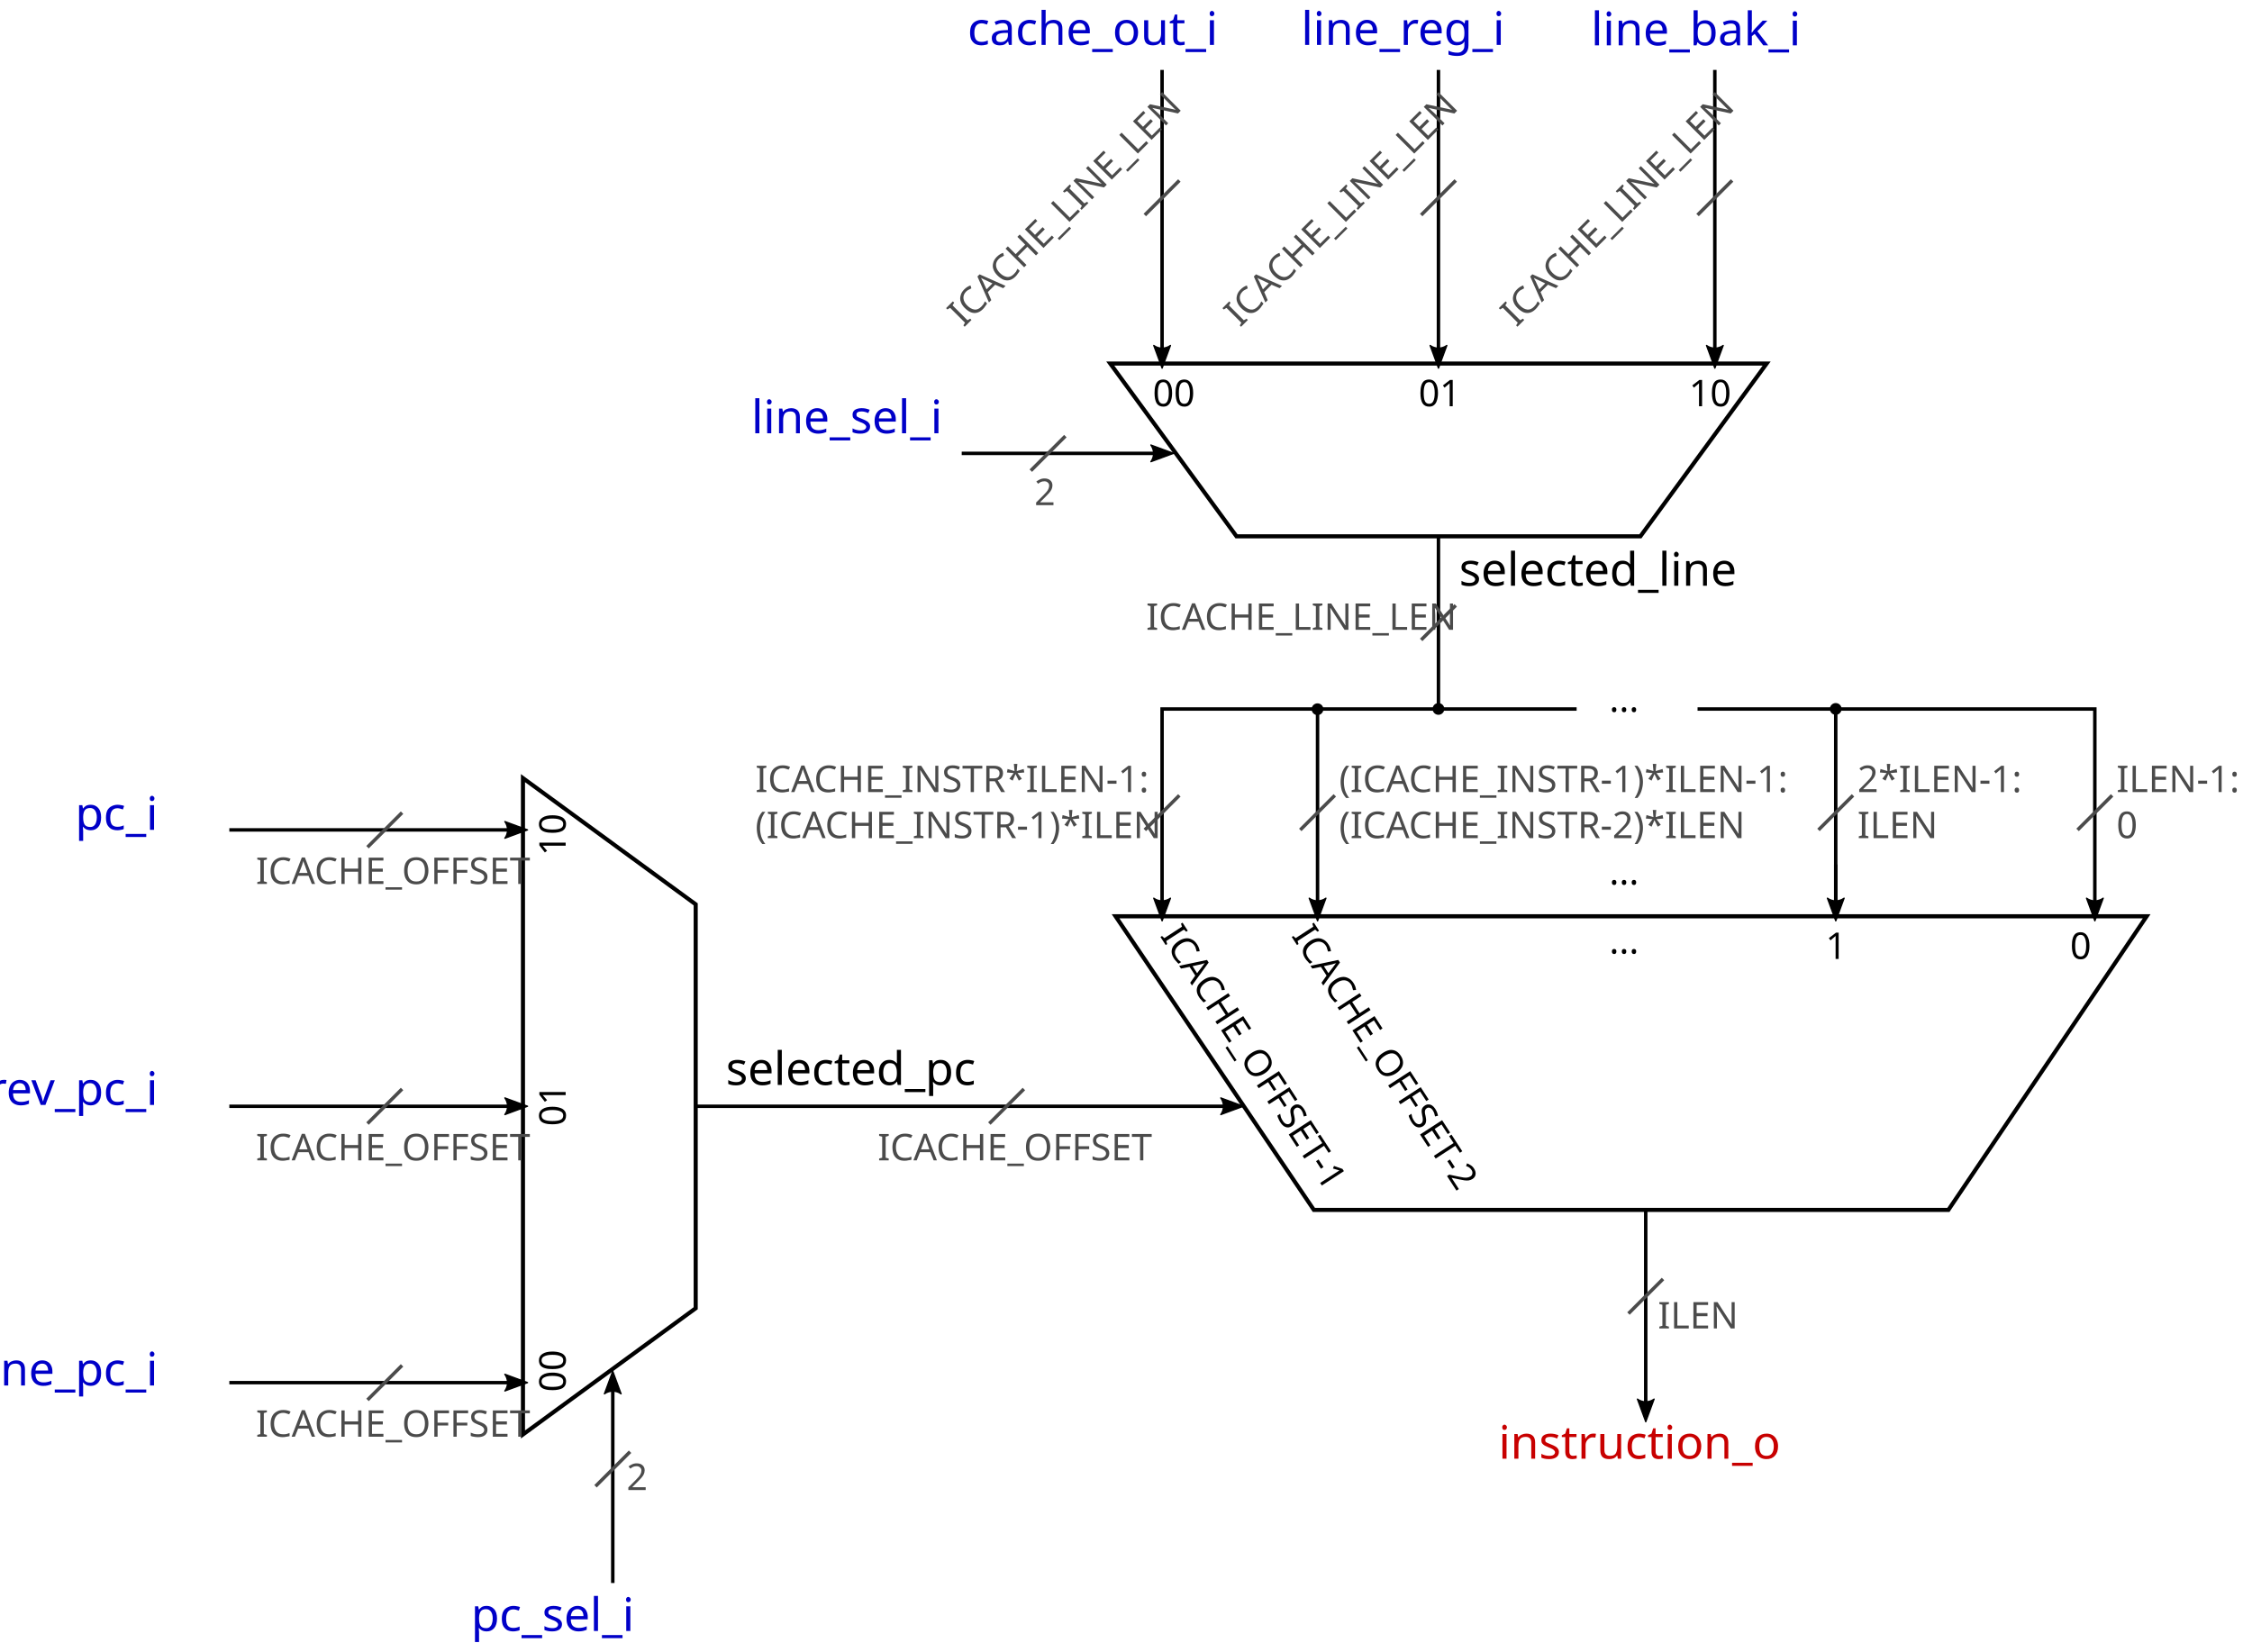
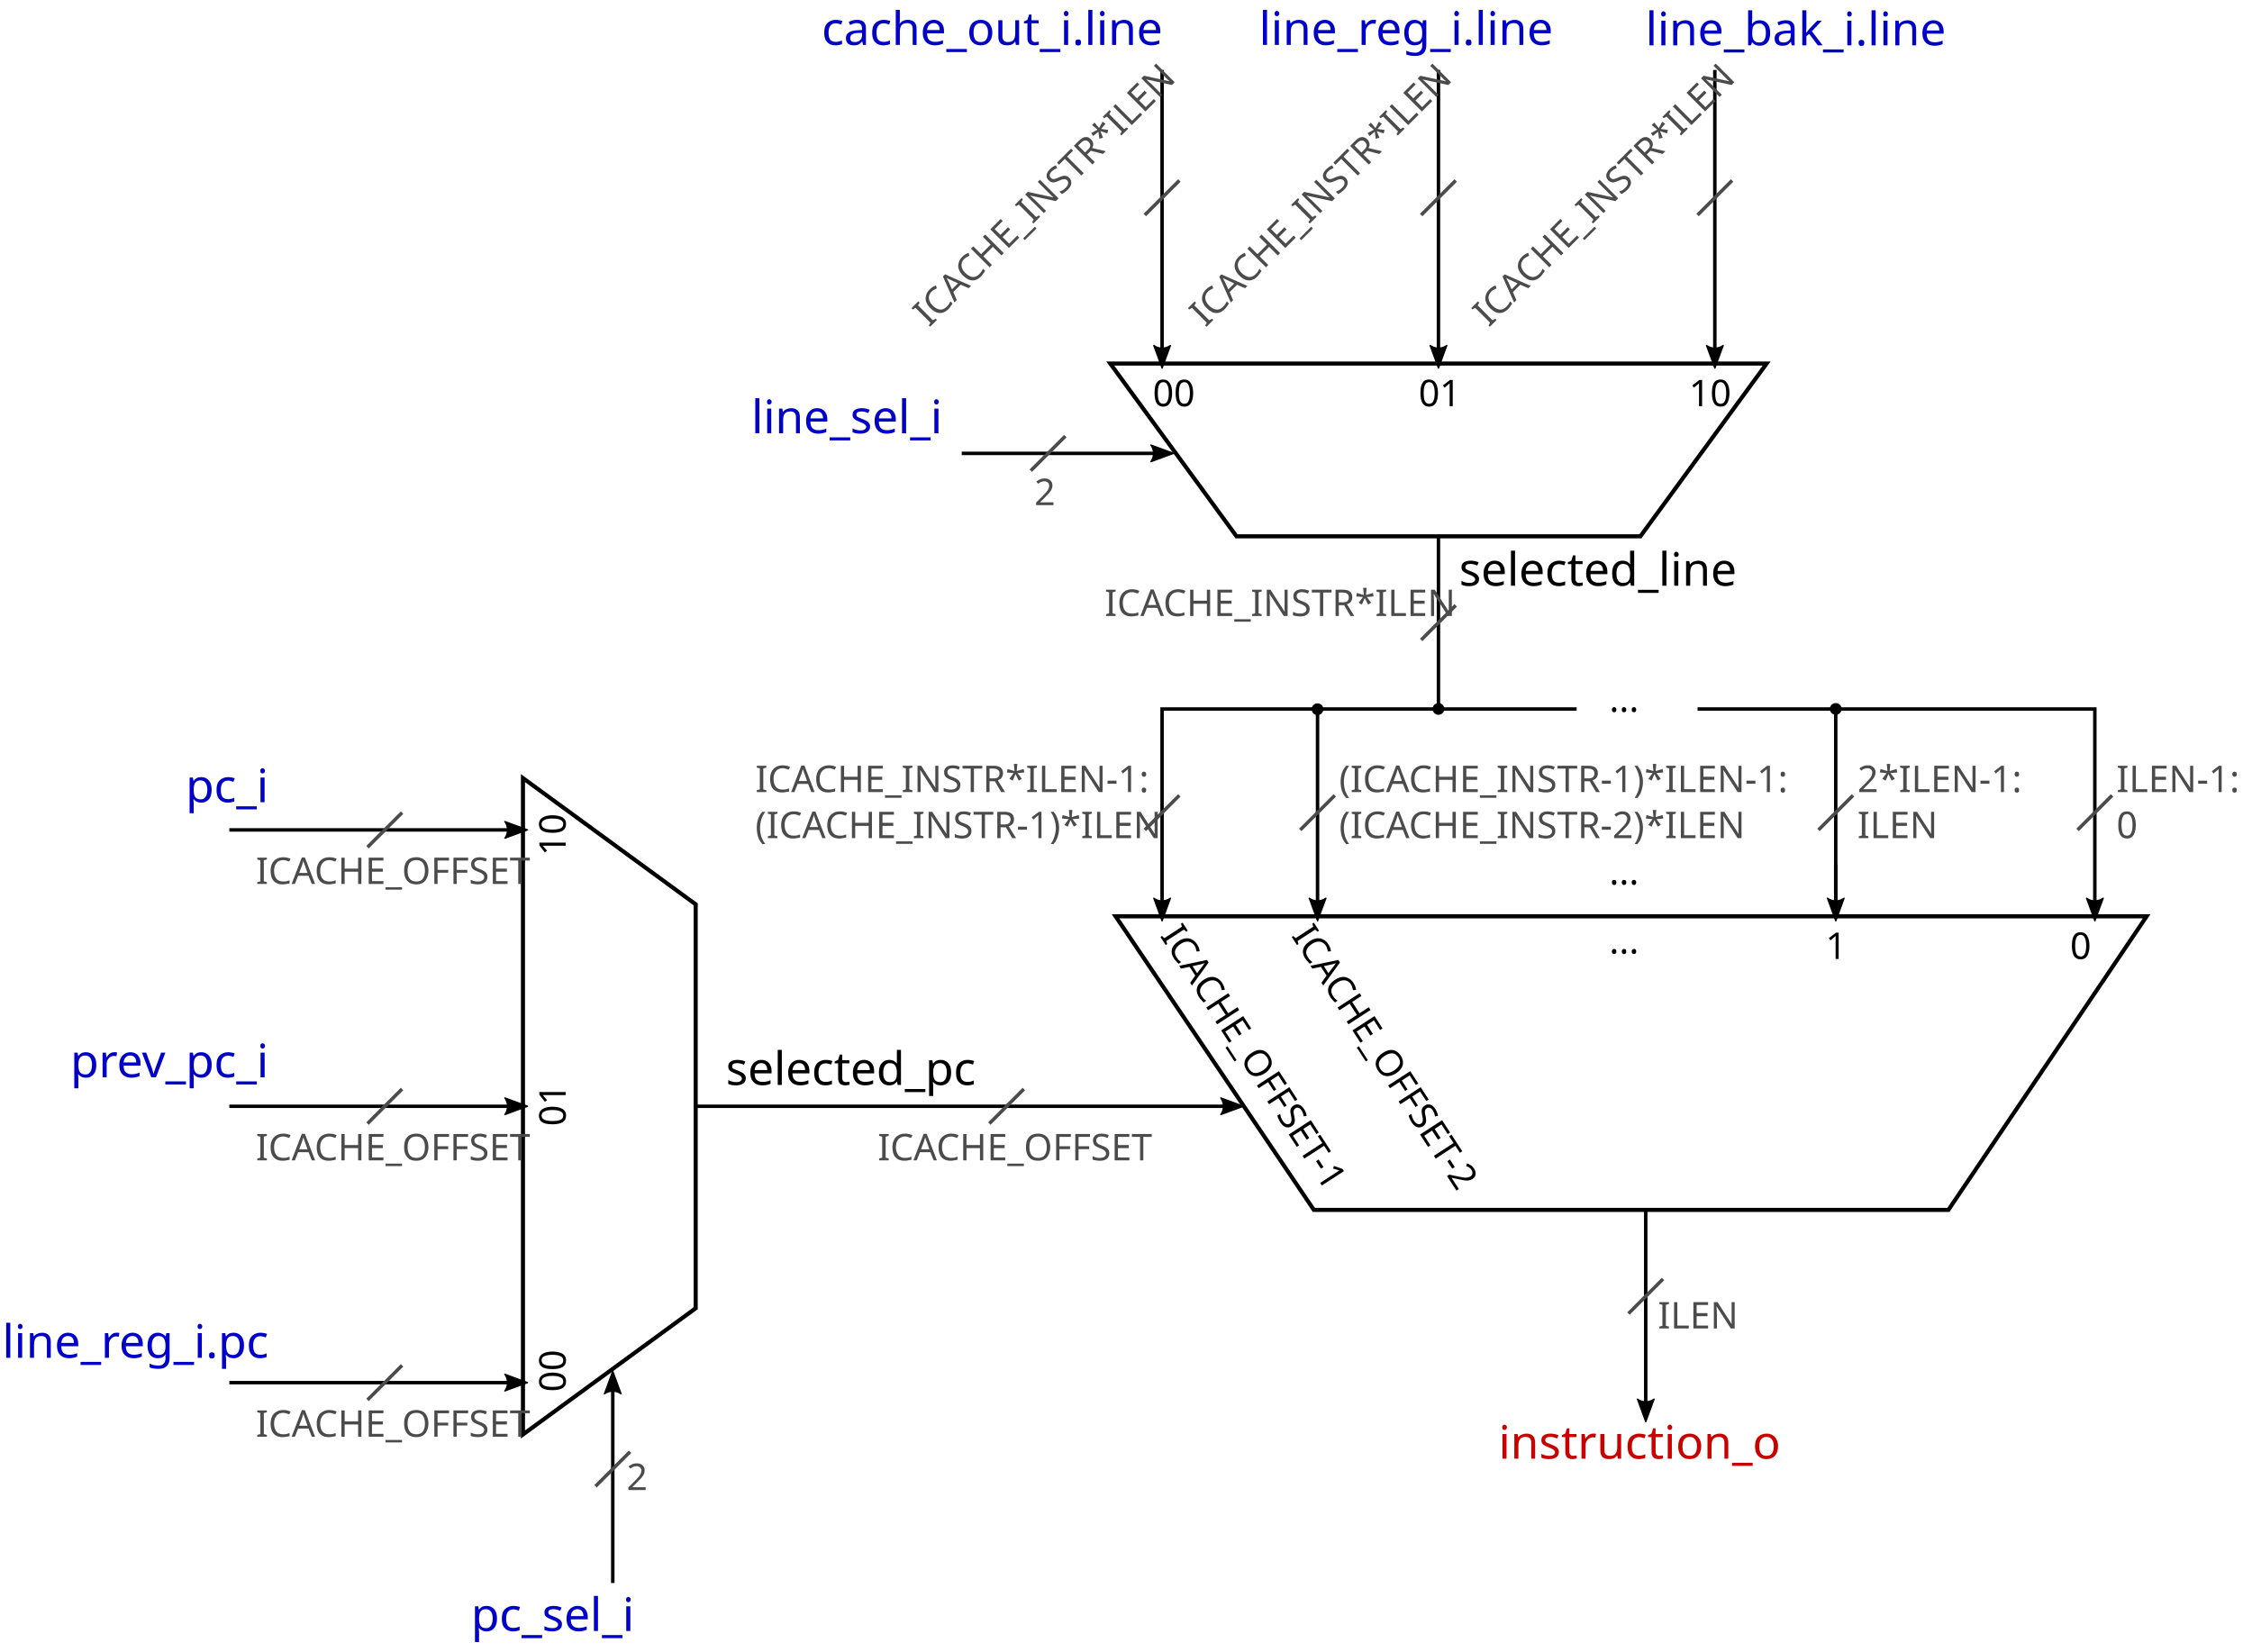
<svg xmlns="http://www.w3.org/2000/svg" width="172.475mm" height="126.497mm" viewBox="0 0 172.475 126.497" version="1.1" id="svg1390">
  <defs id="defs1384">
    <marker style="overflow:visible" id="marker4021" refX="0" refY="0" orient="auto">
      <path transform="scale(-0.6)" d="M 8.719,4.034 -2.207,0.016 8.719,-4.002 c -1.745,2.372 -1.735,5.617 -6e-7,8.035 z" style="fill:#000000;fill-opacity:1;fill-rule:evenodd;stroke:#000000;stroke-width:0.625;stroke-linejoin:round;stroke-opacity:1" id="path4019" />
    </marker>
    <marker orient="auto" refY="0" refX="0" id="marker3287" style="overflow:visible">
      <path id="path3285" style="fill:#000000;fill-opacity:1;fill-rule:evenodd;stroke:#000000;stroke-width:0.625;stroke-linejoin:round;stroke-opacity:1" d="M 8.719,4.034 -2.207,0.016 8.719,-4.002 c -1.745,2.372 -1.735,5.617 -6e-7,8.035 z" transform="scale(-0.6)" />
    </marker>
    <marker style="overflow:visible" id="marker3183" refX="0" refY="0" orient="auto">
      <path transform="scale(-0.6)" d="M 8.719,4.034 -2.207,0.016 8.719,-4.002 c -1.745,2.372 -1.735,5.617 -6e-7,8.035 z" style="fill:#000000;fill-opacity:1;fill-rule:evenodd;stroke:#000000;stroke-width:0.625;stroke-linejoin:round;stroke-opacity:1" id="path3181" />
    </marker>
    <marker orient="auto" refY="0" refX="0" id="marker3125" style="overflow:visible">
      <path id="path3123" style="fill:#000000;fill-opacity:1;fill-rule:evenodd;stroke:#000000;stroke-width:0.625;stroke-linejoin:round;stroke-opacity:1" d="M 8.719,4.034 -2.207,0.016 8.719,-4.002 c -1.745,2.372 -1.735,5.617 -6e-7,8.035 z" transform="scale(-0.6)" />
    </marker>
    <marker orient="auto" refY="0" refX="0" id="marker3091" style="overflow:visible">
      <path id="path3089" style="fill:#000000;fill-opacity:1;fill-rule:evenodd;stroke:#000000;stroke-width:0.625;stroke-linejoin:round;stroke-opacity:1" d="M 8.719,4.034 -2.207,0.016 8.719,-4.002 c -1.745,2.372 -1.735,5.617 -6e-7,8.035 z" transform="scale(-0.6)" />
    </marker>
    <marker orient="auto" refY="0" refX="0" id="marker3063" style="overflow:visible">
      <path id="path3061" style="fill:#000000;fill-opacity:1;fill-rule:evenodd;stroke:#000000;stroke-width:0.625;stroke-linejoin:round;stroke-opacity:1" d="M 8.719,4.034 -2.207,0.016 8.719,-4.002 c -1.745,2.372 -1.735,5.617 -6e-7,8.035 z" transform="scale(-0.6)" />
    </marker>
    <marker style="overflow:visible" id="marker3503" refX="0" refY="0" orient="auto">
      <path transform="scale(-0.6)" d="M 8.719,4.034 -2.207,0.016 8.719,-4.002 c -1.745,2.372 -1.735,5.617 -6e-7,8.035 z" style="fill:#000000;fill-opacity:1;fill-rule:evenodd;stroke:#000000;stroke-width:0.625;stroke-linejoin:round;stroke-opacity:1" id="path3501" />
    </marker>
    <marker style="overflow:visible" id="marker3503-5" refX="0" refY="0" orient="auto">
      <path transform="scale(-0.6)" d="M 8.719,4.034 -2.207,0.016 8.719,-4.002 c -1.745,2.372 -1.735,5.617 -6e-7,8.035 z" style="fill:#000000;fill-opacity:1;fill-rule:evenodd;stroke:#000000;stroke-width:0.625;stroke-linejoin:round;stroke-opacity:1" id="path3501-62" />
    </marker>
    <marker style="overflow:visible" id="marker3503-3" refX="0" refY="0" orient="auto">
      <path transform="scale(-0.6)" d="M 8.719,4.034 -2.207,0.016 8.719,-4.002 c -1.745,2.372 -1.735,5.617 -6e-7,8.035 z" style="fill:#000000;fill-opacity:1;fill-rule:evenodd;stroke:#000000;stroke-width:0.625;stroke-linejoin:round;stroke-opacity:1" id="path3501-6" />
    </marker>
  </defs>
  <g id="layer1" transform="translate(-15.5097,-5.894273)">
    <path id="path5937-3" d="m 100.542,33.74 c 3.222,4.41 6.445,8.819 9.667,13.229 h 30.936 c 3.223,-4.41 6.445,-8.819 9.667,-13.229 l -21.268,-2.8e-5 c -3.058,0 -0.719,0 -4.227,0 -2.338,0 -1.169,0 -3.507,0 z" style="fill:none;stroke:#000000;stroke-width:0.313;stroke-linecap:butt;stroke-linejoin:miter;stroke-miterlimit:4;stroke-dasharray:none;stroke-opacity:1" />
    <text xml:space="preserve" style="font-style:normal;font-variant:normal;font-weight:normal;font-stretch:normal;font-size:2.822px;line-height:1.25;font-family:'Ubuntu Mono';-inkscape-font-specification:'Ubuntu Mono';letter-spacing:0px;word-spacing:0px;fill:#000000;fill-opacity:1;stroke:none;stroke-width:0.265" x="124.158" y="37.008" id="text10483-7">
      <tspan id="tspan10481-5" x="124.158" y="37.008" style="stroke-width:0.265">01</tspan>
    </text>
    <text id="text7657" y="37.008" x="144.869" style="font-style:normal;font-variant:normal;font-weight:normal;font-stretch:normal;font-size:2.822px;line-height:1.25;font-family:'Ubuntu Mono';-inkscape-font-specification:'Ubuntu Mono';letter-spacing:0px;word-spacing:0px;fill:#000000;fill-opacity:1;stroke:none;stroke-width:0.265" xml:space="preserve">
      <tspan style="stroke-width:0.265" y="37.008" x="144.869" id="tspan7655">10</tspan>
    </text>
    <text id="text1578" y="37.008" x="103.793" style="font-style:normal;font-variant:normal;font-weight:normal;font-stretch:normal;font-size:2.822px;line-height:1.25;font-family:'Ubuntu Mono';-inkscape-font-specification:'Ubuntu Mono';letter-spacing:0px;word-spacing:0px;fill:#000000;fill-opacity:1;stroke:none;stroke-width:0.265" xml:space="preserve">
      <tspan style="stroke-width:0.265" y="37.008" x="103.793" id="tspan1576">00</tspan>
    </text>
    <path id="path402" d="M 89.165,40.619 H 105.04" style="fill:none;stroke:#000000;stroke-width:0.265;stroke-linecap:butt;stroke-linejoin:miter;stroke-miterlimit:4;stroke-dasharray:none;stroke-opacity:1;marker-end:url(#marker3503)" />
    <text id="text406" y="39.075" x="92.27" style="font-style:normal;font-variant:normal;font-weight:normal;font-stretch:normal;font-size:3.528px;line-height:1.25;font-family:'Ubuntu Mono';-inkscape-font-specification:'Ubuntu Mono';text-align:end;letter-spacing:0px;word-spacing:0px;text-anchor:end;fill:#0000c8;fill-opacity:1;stroke:none;stroke-width:0.265" xml:space="preserve">
      <tspan style="font-size:3.528px;text-align:end;text-anchor:end;fill:#0000c8;fill-opacity:1;stroke-width:0.265" y="39.075" x="92.27" id="tspan404">line_sel_i</tspan>
    </text>
    <path id="path408" d="m 94.456,41.942 2.646,-2.646" style="fill:none;stroke:#4b4b4b;stroke-width:0.265px;stroke-linecap:butt;stroke-linejoin:miter;stroke-opacity:1" />
    <text id="text412" y="44.588" x="94.721" style="font-style:normal;font-variant:normal;font-weight:normal;font-stretch:normal;font-size:2.822px;line-height:1.25;font-family:'Ubuntu Mono';-inkscape-font-specification:'Ubuntu Mono';letter-spacing:0px;word-spacing:0px;fill:#4b4b4b;fill-opacity:1;stroke:none;stroke-width:0.265" xml:space="preserve">
      <tspan style="fill:#4b4b4b;fill-opacity:1;stroke-width:0.265" y="44.588" x="94.721" id="tspan410">2</tspan>
    </text>
    <path id="path1310" d="M 146.844,11.25 V 33.74" style="fill:none;stroke:#000000;stroke-width:0.265;stroke-linecap:butt;stroke-linejoin:miter;stroke-miterlimit:4;stroke-dasharray:none;stroke-opacity:1;marker-end:url(#marker3503-5)" />
-     <text id="text1314" y="9.371" x="158.015" style="font-style:normal;font-variant:normal;font-weight:normal;font-stretch:normal;font-size:3.528px;line-height:1.25;font-family:'Ubuntu Mono';-inkscape-font-specification:'Ubuntu Mono';text-align:end;letter-spacing:0px;word-spacing:0px;text-anchor:end;fill:#0000c8;fill-opacity:1;stroke:none;stroke-width:0.265" xml:space="preserve">
-       <tspan style="font-size:3.528px;text-align:end;text-anchor:end;fill:#0000c8;fill-opacity:1;stroke-width:0.265" y="9.371" x="158.015" id="tspan1312">line_bak_i</tspan>
+     <text id="text1314" y="9.371" x="169.127" style="font-style:normal;font-variant:normal;font-weight:normal;font-stretch:normal;font-size:3.528px;line-height:1.25;font-family:'Ubuntu Mono';-inkscape-font-specification:'Ubuntu Mono';text-align:end;letter-spacing:0px;word-spacing:0px;text-anchor:end;fill:#0000c8;fill-opacity:1;stroke:none;stroke-width:0.265" xml:space="preserve">
+       <tspan style="font-size:3.528px;text-align:end;text-anchor:end;fill:#0000c8;fill-opacity:1;stroke-width:0.265" y="9.371" x="169.127" id="tspan1312">line_bak_i.line</tspan>
    </text>
    <path id="path1316" d="m 145.521,22.362 2.646,-2.646" style="fill:none;stroke:#4b4b4b;stroke-width:0.265px;stroke-linecap:butt;stroke-linejoin:miter;stroke-opacity:1" />
    <path style="fill:none;stroke:#000000;stroke-width:0.265;stroke-linecap:butt;stroke-linejoin:miter;stroke-miterlimit:4;stroke-dasharray:none;stroke-opacity:1;marker-end:url(#marker3503-5)" d="m 125.677,11.25 v 22.49" id="path1318" />
-     <text xml:space="preserve" style="font-style:normal;font-variant:normal;font-weight:normal;font-stretch:normal;font-size:3.528px;line-height:1.25;font-family:'Ubuntu Mono';-inkscape-font-specification:'Ubuntu Mono';text-align:end;letter-spacing:0px;word-spacing:0px;text-anchor:end;fill:#0000c8;fill-opacity:1;stroke:none;stroke-width:0.265" x="135.334" y="9.339" id="text1322">
-       <tspan id="tspan1320" x="135.334" y="9.339" style="font-size:3.528px;text-align:end;text-anchor:end;fill:#0000c8;fill-opacity:1;stroke-width:0.265">line_reg_i</tspan>
+     <text xml:space="preserve" style="font-style:normal;font-variant:normal;font-weight:normal;font-stretch:normal;font-size:3.528px;line-height:1.25;font-family:'Ubuntu Mono';-inkscape-font-specification:'Ubuntu Mono';text-align:end;letter-spacing:0px;word-spacing:0px;text-anchor:end;fill:#0000c8;fill-opacity:1;stroke:none;stroke-width:0.265" x="139.039" y="9.339" id="text1322">
+       <tspan id="tspan1320" x="139.039" y="9.339" style="font-size:3.528px;text-align:end;text-anchor:end;fill:#0000c8;fill-opacity:1;stroke-width:0.265">line_reg_i.line</tspan>
    </text>
    <path style="fill:none;stroke:#4b4b4b;stroke-width:0.265px;stroke-linecap:butt;stroke-linejoin:miter;stroke-opacity:1" d="m 124.354,22.363 2.646,-2.646" id="path1324" />
    <path id="path1326" d="M 104.51,11.25 V 33.74" style="fill:none;stroke:#000000;stroke-width:0.265;stroke-linecap:butt;stroke-linejoin:miter;stroke-miterlimit:4;stroke-dasharray:none;stroke-opacity:1;marker-end:url(#marker3503-5)" />
-     <text id="text1330" y="9.339" x="113.371" style="font-style:normal;font-variant:normal;font-weight:normal;font-stretch:normal;font-size:3.528px;line-height:1.25;font-family:'Ubuntu Mono';-inkscape-font-specification:'Ubuntu Mono';text-align:end;letter-spacing:0px;word-spacing:0px;text-anchor:end;fill:#0000c8;fill-opacity:1;stroke:none;stroke-width:0.265" xml:space="preserve">
-       <tspan style="font-size:3.528px;text-align:end;text-anchor:end;fill:#0000c8;fill-opacity:1;stroke-width:0.265" y="9.339" x="113.371" id="tspan1328">cache_out_i</tspan>
+     <text id="text1330" y="9.339" x="109.138" style="font-style:normal;font-variant:normal;font-weight:normal;font-stretch:normal;font-size:3.528px;line-height:1.25;font-family:'Ubuntu Mono';-inkscape-font-specification:'Ubuntu Mono';text-align:end;letter-spacing:0px;word-spacing:0px;text-anchor:end;fill:#0000c8;fill-opacity:1;stroke:none;stroke-width:0.265" xml:space="preserve">
+       <tspan style="font-size:3.528px;text-align:end;text-anchor:end;fill:#0000c8;fill-opacity:1;stroke-width:0.265" y="9.339" x="109.138" id="tspan1328">cache_out_i.line</tspan>
    </text>
    <path id="path1332" d="m 103.188,22.363 2.646,-2.646" style="fill:none;stroke:#4b4b4b;stroke-width:0.265px;stroke-linecap:butt;stroke-linejoin:miter;stroke-opacity:1" />
-     <text id="text1336" y="85.076" x="41.237" style="font-style:normal;font-variant:normal;font-weight:normal;font-stretch:normal;font-size:2.822px;line-height:1.25;font-family:'Ubuntu Mono';-inkscape-font-specification:'Ubuntu Mono';letter-spacing:0px;word-spacing:0px;fill:#4b4b4b;fill-opacity:1;stroke:none;stroke-width:0.265" xml:space="preserve" transform="rotate(-45)">
-       <tspan style="fill:#4b4b4b;fill-opacity:1;stroke-width:0.265" y="85.076" x="41.237" id="tspan1334">ICACHE_LINE_LEN</tspan>
-     </text>
-     <text xml:space="preserve" style="font-style:normal;font-variant:normal;font-weight:normal;font-stretch:normal;font-size:2.822px;line-height:1.25;font-family:'Ubuntu Mono';-inkscape-font-specification:'Ubuntu Mono';letter-spacing:0px;word-spacing:0px;fill:#4b4b4b;fill-opacity:1;stroke:none;stroke-width:0.265" x="56.204" y="100.043" id="text1340" transform="rotate(-45)">
-       <tspan id="tspan1338" x="56.204" y="100.043" style="fill:#4b4b4b;fill-opacity:1;stroke-width:0.265">ICACHE_LINE_LEN</tspan>
-     </text>
-     <text id="text1344" y="115.01" x="71.171" style="font-style:normal;font-variant:normal;font-weight:normal;font-stretch:normal;font-size:2.822px;line-height:1.25;font-family:'Ubuntu Mono';-inkscape-font-specification:'Ubuntu Mono';letter-spacing:0px;word-spacing:0px;fill:#4b4b4b;fill-opacity:1;stroke:none;stroke-width:0.265" xml:space="preserve" transform="rotate(-45)">
-       <tspan style="fill:#4b4b4b;fill-opacity:1;stroke-width:0.265" y="115.01" x="71.171" id="tspan1342">ICACHE_LINE_LEN</tspan>
+     <text id="text1336" y="83.205" x="39.366" style="font-style:normal;font-variant:normal;font-weight:normal;font-stretch:normal;font-size:2.822px;line-height:1.25;font-family:'Ubuntu Mono';-inkscape-font-specification:'Ubuntu Mono';letter-spacing:0px;word-spacing:0px;fill:#4b4b4b;fill-opacity:1;stroke:none;stroke-width:0.265" xml:space="preserve" transform="rotate(-45)">
+       <tspan style="fill:#4b4b4b;fill-opacity:1;stroke-width:0.265" y="83.205" x="39.366" id="tspan1334">ICACHE_INSTR*ILEN</tspan>
    </text>
    <path style="fill:none;stroke:#000000;stroke-width:0.313;stroke-linecap:butt;stroke-linejoin:miter;stroke-miterlimit:4;stroke-dasharray:none;stroke-opacity:1" d="m 100.949,76.073 c 5.062,7.497 10.124,14.993 15.186,22.49 h 48.596 c 5.062,-7.497 10.124,-14.993 15.186,-22.49 l -33.41,-4.8e-5 c -4.803,0 -1.13,0 -6.64,0 -3.673,0 -1.836,0 -5.509,0 z" id="path1704" />
    <text id="text1708" y="-45.249" x="121.876" style="font-style:normal;font-variant:normal;font-weight:normal;font-stretch:normal;font-size:2.822px;line-height:1.25;font-family:'Ubuntu Mono';-inkscape-font-specification:'Ubuntu Mono';letter-spacing:0px;word-spacing:0px;fill:#000000;fill-opacity:1;stroke:none;stroke-width:0.265" xml:space="preserve" transform="rotate(57)">
      <tspan style="stroke-width:0.265" y="-45.249" x="121.876" id="tspan1706">ICACHE_OFFSET-1</tspan>
    </text>
    <text xml:space="preserve" style="font-style:normal;font-variant:normal;font-weight:normal;font-stretch:normal;font-size:2.822px;line-height:1.25;font-family:'Ubuntu Mono';-inkscape-font-specification:'Ubuntu Mono';letter-spacing:0px;word-spacing:0px;fill:#000000;fill-opacity:1;stroke:none;stroke-width:0.265" x="155.33" y="79.342" id="text1712">
      <tspan id="tspan1710" x="155.33" y="79.342" style="stroke-width:0.265">1</tspan>
    </text>
    <text xml:space="preserve" style="font-style:normal;font-variant:normal;font-weight:normal;font-stretch:normal;font-size:2.822px;line-height:1.25;font-family:'Ubuntu Mono';-inkscape-font-specification:'Ubuntu Mono';letter-spacing:0px;word-spacing:0px;fill:#000000;fill-opacity:1;stroke:none;stroke-width:0.265" x="174.05" y="79.342" id="text1716">
      <tspan id="tspan1714" x="174.05" y="79.342" style="stroke-width:0.265">0</tspan>
    </text>
    <g id="g2059" transform="rotate(-90,55.56255,86.6563)">
      <path id="path2026" d="m 26.458,86.656 c 3.222,4.41 6.445,8.819 9.667,13.229 h 30.936 c 3.222,-4.41 6.445,-8.819 9.667,-13.229 l -21.268,-2.8e-5 c -3.058,0 -0.719,0 -4.227,0 -2.338,0 -1.169,0 -3.507,0 z" style="fill:none;stroke:#000000;stroke-width:0.313;stroke-linecap:butt;stroke-linejoin:miter;stroke-miterlimit:4;stroke-dasharray:none;stroke-opacity:1" />
      <text xml:space="preserve" style="font-style:normal;font-variant:normal;font-weight:normal;font-stretch:normal;font-size:2.822px;line-height:1.25;font-family:'Ubuntu Mono';-inkscape-font-specification:'Ubuntu Mono';letter-spacing:0px;word-spacing:0px;fill:#000000;fill-opacity:1;stroke:none;stroke-width:0.265" x="50.074" y="89.925" id="text2030">
        <tspan id="tspan2028" x="50.074" y="89.925" style="stroke-width:0.265">01</tspan>
      </text>
      <text id="text2034" y="89.925" x="70.786" style="font-style:normal;font-variant:normal;font-weight:normal;font-stretch:normal;font-size:2.822px;line-height:1.25;font-family:'Ubuntu Mono';-inkscape-font-specification:'Ubuntu Mono';letter-spacing:0px;word-spacing:0px;fill:#000000;fill-opacity:1;stroke:none;stroke-width:0.265" xml:space="preserve">
        <tspan style="stroke-width:0.265" y="89.925" x="70.786" id="tspan2032">10</tspan>
      </text>
      <text id="text2038" y="89.925" x="29.709" style="font-style:normal;font-variant:normal;font-weight:normal;font-stretch:normal;font-size:2.822px;line-height:1.25;font-family:'Ubuntu Mono';-inkscape-font-specification:'Ubuntu Mono';letter-spacing:0px;word-spacing:0px;fill:#000000;fill-opacity:1;stroke:none;stroke-width:0.265" xml:space="preserve">
        <tspan style="stroke-width:0.265" y="89.925" x="29.709" id="tspan2036">00</tspan>
      </text>
      <path id="path2040" d="M 15.081,93.535 H 30.956" style="fill:none;stroke:#000000;stroke-width:0.265;stroke-linecap:butt;stroke-linejoin:miter;stroke-miterlimit:4;stroke-dasharray:none;stroke-opacity:1;marker-end:url(#marker3503)" />
      <path id="path2042" d="M 72.761,64.167 V 86.656" style="fill:none;stroke:#000000;stroke-width:0.265;stroke-linecap:butt;stroke-linejoin:miter;stroke-miterlimit:4;stroke-dasharray:none;stroke-opacity:1;marker-end:url(#marker3503-5)" />
      <path style="fill:none;stroke:#000000;stroke-width:0.265;stroke-linecap:butt;stroke-linejoin:miter;stroke-miterlimit:4;stroke-dasharray:none;stroke-opacity:1;marker-end:url(#marker3503-5)" d="m 51.594,64.167 v 22.49" id="path2044" />
      <path id="path2046" d="M 30.427,64.167 V 86.656" style="fill:none;stroke:#000000;stroke-width:0.265;stroke-linecap:butt;stroke-linejoin:miter;stroke-miterlimit:4;stroke-dasharray:none;stroke-opacity:1;marker-end:url(#marker3503-5)" />
    </g>
    <path id="path408-5" d="m 61.119,119.729 2.646,-2.646" style="fill:none;stroke:#4b4b4b;stroke-width:0.265px;stroke-linecap:butt;stroke-linejoin:miter;stroke-opacity:1" />
    <text id="text412-6" y="120.02" x="63.491" style="font-style:normal;font-variant:normal;font-weight:normal;font-stretch:normal;font-size:2.822px;line-height:1.25;font-family:'Ubuntu Mono';-inkscape-font-specification:'Ubuntu Mono';letter-spacing:0px;word-spacing:0px;fill:#4b4b4b;fill-opacity:1;stroke:none;stroke-width:0.265" xml:space="preserve">
      <tspan style="fill:#4b4b4b;fill-opacity:1;stroke-width:0.265" y="120.02" x="63.491" id="tspan410-9">2</tspan>
    </text>
-     <text xml:space="preserve" style="font-style:normal;font-variant:normal;font-weight:normal;font-stretch:normal;font-size:3.528px;line-height:1.25;font-family:'Ubuntu Mono';-inkscape-font-specification:'Ubuntu Mono';text-align:end;letter-spacing:0px;word-spacing:0px;text-anchor:end;fill:#0000c8;fill-opacity:1;stroke:none;stroke-width:0.265" x="32.194" y="112.005" id="text2844-6-2-1">
-       <tspan id="tspan2842-7-9-2" x="32.194" y="112.005" style="font-size:3.528px;text-align:end;text-anchor:end;fill:#0000c8;fill-opacity:1;stroke-width:0.265">line_pc_i</tspan>
+     <text xml:space="preserve" style="font-style:normal;font-variant:normal;font-weight:normal;font-stretch:normal;font-size:3.528px;line-height:1.25;font-family:'Ubuntu Mono';-inkscape-font-specification:'Ubuntu Mono';text-align:end;letter-spacing:0px;word-spacing:0px;text-anchor:end;fill:#0000c8;fill-opacity:1;stroke:none;stroke-width:0.265" x="40.661" y="109.888" id="text2844-6-2-1">
+       <tspan id="tspan2842-7-9-2" x="40.661" y="109.888" style="font-size:3.528px;text-align:end;text-anchor:end;fill:#0000c8;fill-opacity:1;stroke-width:0.265">line_reg_i.pc</tspan>
    </text>
    <path style="fill:none;stroke:#4b4b4b;stroke-width:0.265px;stroke-linecap:butt;stroke-linejoin:miter;stroke-opacity:1" d="m 43.656,70.781 2.646,-2.646" id="path5483-70" />
-     <text id="text406-6" y="90.523" x="32.194" style="font-style:normal;font-variant:normal;font-weight:normal;font-stretch:normal;font-size:3.528px;line-height:1.25;font-family:'Ubuntu Mono';-inkscape-font-specification:'Ubuntu Mono';text-align:end;letter-spacing:0px;word-spacing:0px;text-anchor:end;fill:#0000c8;fill-opacity:1;stroke:none;stroke-width:0.265" xml:space="preserve">
-       <tspan style="font-size:3.528px;text-align:end;text-anchor:end;fill:#0000c8;fill-opacity:1;stroke-width:0.265" y="90.523" x="32.194" id="tspan404-2">prev_pc_i</tspan>
+     <text id="text406-6" y="88.407" x="40.661" style="font-style:normal;font-variant:normal;font-weight:normal;font-stretch:normal;font-size:3.528px;line-height:1.25;font-family:'Ubuntu Mono';-inkscape-font-specification:'Ubuntu Mono';text-align:end;letter-spacing:0px;word-spacing:0px;text-anchor:end;fill:#0000c8;fill-opacity:1;stroke:none;stroke-width:0.265" xml:space="preserve">
+       <tspan style="font-size:3.528px;text-align:end;text-anchor:end;fill:#0000c8;fill-opacity:1;stroke-width:0.265" y="88.407" x="40.661" id="tspan404-2">prev_pc_i</tspan>
    </text>
-     <text xml:space="preserve" style="font-style:normal;font-variant:normal;font-weight:normal;font-stretch:normal;font-size:3.528px;line-height:1.25;font-family:'Ubuntu Mono';-inkscape-font-specification:'Ubuntu Mono';text-align:end;letter-spacing:0px;word-spacing:0px;text-anchor:end;fill:#0000c8;fill-opacity:1;stroke:none;stroke-width:0.265" x="32.194" y="69.451" id="text418-9">
-       <tspan id="tspan416-2" x="32.194" y="69.451" style="font-size:3.528px;text-align:end;text-anchor:end;fill:#0000c8;fill-opacity:1;stroke-width:0.265">pc_i</tspan>
+     <text xml:space="preserve" style="font-style:normal;font-variant:normal;font-weight:normal;font-stretch:normal;font-size:3.528px;line-height:1.25;font-family:'Ubuntu Mono';-inkscape-font-specification:'Ubuntu Mono';text-align:end;letter-spacing:0px;word-spacing:0px;text-anchor:end;fill:#0000c8;fill-opacity:1;stroke:none;stroke-width:0.265" x="40.661" y="67.334" id="text418-9">
+       <tspan id="tspan416-2" x="40.661" y="67.334" style="font-size:3.528px;text-align:end;text-anchor:end;fill:#0000c8;fill-opacity:1;stroke-width:0.265">pc_i</tspan>
    </text>
    <text xml:space="preserve" style="font-style:normal;font-variant:normal;font-weight:normal;font-stretch:normal;font-size:2.822px;line-height:1.25;font-family:'Ubuntu Mono';-inkscape-font-specification:'Ubuntu Mono';letter-spacing:0px;word-spacing:0px;fill:#4b4b4b;fill-opacity:1;stroke:none;stroke-width:0.265" x="35.107" y="73.6" id="text1308">
      <tspan id="tspan1306" x="35.107" y="73.6" style="fill:#4b4b4b;fill-opacity:1;stroke-width:0.265">ICACHE_OFFSET</tspan>
    </text>
    <path id="path2139" d="m 43.656,91.948 2.646,-2.646" style="fill:none;stroke:#4b4b4b;stroke-width:0.265px;stroke-linecap:butt;stroke-linejoin:miter;stroke-opacity:1" />
    <text id="text2143" y="94.767" x="35.107" style="font-style:normal;font-variant:normal;font-weight:normal;font-stretch:normal;font-size:2.822px;line-height:1.25;font-family:'Ubuntu Mono';-inkscape-font-specification:'Ubuntu Mono';letter-spacing:0px;word-spacing:0px;fill:#4b4b4b;fill-opacity:1;stroke:none;stroke-width:0.265" xml:space="preserve">
      <tspan style="fill:#4b4b4b;fill-opacity:1;stroke-width:0.265" y="94.767" x="35.107" id="tspan2141">ICACHE_OFFSET</tspan>
    </text>
    <path style="fill:none;stroke:#4b4b4b;stroke-width:0.265px;stroke-linecap:butt;stroke-linejoin:miter;stroke-opacity:1" d="m 43.656,113.115 2.646,-2.646" id="path2145" />
    <text xml:space="preserve" style="font-style:normal;font-variant:normal;font-weight:normal;font-stretch:normal;font-size:2.822px;line-height:1.25;font-family:'Ubuntu Mono';-inkscape-font-specification:'Ubuntu Mono';letter-spacing:0px;word-spacing:0px;fill:#4b4b4b;fill-opacity:1;stroke:none;stroke-width:0.265" x="35.107" y="115.934" id="text2149">
      <tspan id="tspan2147" x="35.107" y="115.934" style="fill:#4b4b4b;fill-opacity:1;stroke-width:0.265">ICACHE_OFFSET</tspan>
    </text>
    <text xml:space="preserve" style="font-style:normal;font-variant:normal;font-weight:normal;font-stretch:normal;font-size:3.528px;line-height:1.25;font-family:'Ubuntu Mono';-inkscape-font-specification:'Ubuntu Mono';text-align:end;letter-spacing:0px;word-spacing:0px;text-anchor:end;fill:#0000c8;fill-opacity:1;stroke:none;stroke-width:0.265" x="68.672" y="130.809" id="text418">
      <tspan id="tspan416" x="68.672" y="130.809" style="font-size:3.528px;text-align:end;text-anchor:end;fill:#0000c8;fill-opacity:1;stroke-width:0.265">pc_sel_i</tspan>
    </text>
    <path style="fill:none;stroke:#000000;stroke-width:0.265;stroke-linecap:butt;stroke-linejoin:miter;stroke-miterlimit:4;stroke-dasharray:none;stroke-opacity:1;marker-end:url(#marker3125)" d="m 125.677,46.969 v 13.229 h -21.167 v 15.875" id="path2190" />
    <path style="fill:none;stroke:#000000;stroke-width:0.265;stroke-linecap:butt;stroke-linejoin:miter;stroke-miterlimit:4;stroke-dasharray:none;stroke-opacity:1;marker-end:url(#marker3091)" d="m 116.417,60.198 v 15.875" id="path2192" />
    <text xml:space="preserve" style="font-style:normal;font-variant:normal;font-weight:normal;font-stretch:normal;font-size:2.822px;line-height:1.25;font-family:'Ubuntu Mono';-inkscape-font-specification:'Ubuntu Mono';letter-spacing:0px;word-spacing:0px;fill:#000000;fill-opacity:1;stroke:none;stroke-width:0.265" x="138.759" y="60.398" id="text2198">
      <tspan id="tspan2196" x="138.759" y="60.398" style="stroke-width:0.265">...</tspan>
    </text>
    <path style="fill:none;stroke:#000000;stroke-width:0.265px;stroke-linecap:butt;stroke-linejoin:miter;stroke-opacity:1" d="m 125.677,60.198 h 10.583" id="path2204" />
    <path style="fill:none;stroke:#000000;stroke-width:0.265px;stroke-linecap:butt;stroke-linejoin:miter;stroke-opacity:1" d="m 145.521,60.198 h 10.583" id="path2206" />
    <circle style="fill:#000000;fill-opacity:1;stroke:#000000;stroke-width:0.204;stroke-opacity:1" id="path103-7-2" cx="125.677" cy="-60.192" r="0.348" transform="scale(1,-1)" />
    <circle style="fill:#000000;fill-opacity:1;stroke:#000000;stroke-width:0.204;stroke-opacity:1" id="path103-7-2-3" cx="116.414" cy="-60.214" r="0.348" transform="scale(1,-1)" />
    <circle style="fill:#000000;fill-opacity:1;stroke:#000000;stroke-width:0.204;stroke-opacity:1" id="path103-7-2-7" cx="156.104" cy="-60.192" r="0.348" transform="scale(1,-1)" />
    <path style="fill:none;stroke:#000000;stroke-width:0.265px;stroke-linecap:butt;stroke-linejoin:miter;stroke-opacity:1;marker-end:url(#marker3183)" d="m 156.104,76.073 v -15.875 h 19.844 v 15.875" id="path3257" />
    <path style="fill:none;stroke:#000000;stroke-width:0.265px;stroke-linecap:butt;stroke-linejoin:miter;stroke-opacity:1;marker-end:url(#marker3287)" d="m 156.104,72.104 v 3.969" id="path3277" />
    <text xml:space="preserve" style="font-style:normal;font-variant:normal;font-weight:normal;font-stretch:normal;font-size:3.528px;line-height:1.25;font-family:'Ubuntu Mono';-inkscape-font-specification:'Ubuntu Mono';letter-spacing:0px;word-spacing:0px;fill:#000000;fill-opacity:1;stroke:none;stroke-width:0.265" x="127.255" y="50.76" id="text3569-6-5-1">
      <tspan id="tspan3567-2-4-5" x="127.255" y="50.76" style="stroke-width:0.265">selected_line</tspan>
    </text>
    <path style="fill:none;stroke:#4b4b4b;stroke-width:0.265px;stroke-linecap:butt;stroke-linejoin:miter;stroke-opacity:1" d="M 124.354,54.906 127,52.26" id="path5483-70-4" />
-     <text xml:space="preserve" style="font-style:normal;font-variant:normal;font-weight:normal;font-stretch:normal;font-size:2.822px;line-height:1.25;font-family:'Ubuntu Mono';-inkscape-font-specification:'Ubuntu Mono';letter-spacing:0px;word-spacing:0px;fill:#4b4b4b;fill-opacity:1;stroke:none;stroke-width:0.265" x="103.284" y="54.134" id="text1308-5">
-       <tspan id="tspan1306-2" x="103.284" y="54.134" style="fill:#4b4b4b;fill-opacity:1;stroke-width:0.265">ICACHE_LINE_LEN</tspan>
+     <text xml:space="preserve" style="font-style:normal;font-variant:normal;font-weight:normal;font-stretch:normal;font-size:2.822px;line-height:1.25;font-family:'Ubuntu Mono';-inkscape-font-specification:'Ubuntu Mono';letter-spacing:0px;word-spacing:0px;fill:#4b4b4b;fill-opacity:1;stroke:none;stroke-width:0.265" x="100.109" y="53.076" id="text1308-5">
+       <tspan id="tspan1306-2" x="100.109" y="53.076" style="fill:#4b4b4b;fill-opacity:1;stroke-width:0.265">ICACHE_INSTR*ILEN</tspan>
    </text>
    <path style="fill:none;stroke:#4b4b4b;stroke-width:0.265px;stroke-linecap:butt;stroke-linejoin:miter;stroke-opacity:1" d="m 174.625,69.458 2.646,-2.646" id="path5483-70-4-5" />
    <text id="text3579" y="66.56" x="177.603" style="font-style:normal;font-variant:normal;font-weight:normal;font-stretch:normal;font-size:2.822px;line-height:1.25;font-family:'Ubuntu Mono';-inkscape-font-specification:'Ubuntu Mono';letter-spacing:0px;word-spacing:0px;fill:#4b4b4b;fill-opacity:1;stroke:none;stroke-width:0.265" xml:space="preserve">
      <tspan style="fill:#4b4b4b;fill-opacity:1;stroke-width:0.265" y="66.56" x="177.603" id="tspan3575">ILEN-1:</tspan>
      <tspan id="tspan3577" style="fill:#4b4b4b;fill-opacity:1;stroke-width:0.265" y="70.088" x="177.603">0</tspan>
    </text>
    <path id="path3581" d="m 154.781,69.458 2.646,-2.646" style="fill:none;stroke:#4b4b4b;stroke-width:0.265px;stroke-linecap:butt;stroke-linejoin:miter;stroke-opacity:1" />
    <text xml:space="preserve" style="font-style:normal;font-variant:normal;font-weight:normal;font-stretch:normal;font-size:2.822px;line-height:1.25;font-family:'Ubuntu Mono';-inkscape-font-specification:'Ubuntu Mono';letter-spacing:0px;word-spacing:0px;fill:#4b4b4b;fill-opacity:1;stroke:none;stroke-width:0.265" x="157.76" y="66.56" id="text3587">
      <tspan id="tspan3583" x="157.76" y="66.56" style="fill:#4b4b4b;fill-opacity:1;stroke-width:0.265">2*ILEN-1:</tspan>
      <tspan x="157.76" y="70.088" style="fill:#4b4b4b;fill-opacity:1;stroke-width:0.265" id="tspan3585">ILEN</tspan>
    </text>
    <path style="fill:none;stroke:#4b4b4b;stroke-width:0.265px;stroke-linecap:butt;stroke-linejoin:miter;stroke-opacity:1" d="m 115.094,69.458 2.646,-2.646" id="path3811" />
    <text id="text3817" y="66.56" x="118.073" style="font-style:normal;font-variant:normal;font-weight:normal;font-stretch:normal;font-size:2.822px;line-height:1.25;font-family:'Ubuntu Mono';-inkscape-font-specification:'Ubuntu Mono';letter-spacing:0px;word-spacing:0px;fill:#4b4b4b;fill-opacity:1;stroke:none;stroke-width:0.265" xml:space="preserve">
      <tspan style="fill:#4b4b4b;fill-opacity:1;stroke-width:0.265" y="66.56" x="118.073" id="tspan3813">(ICACHE_INSTR-1)*ILEN-1:</tspan>
      <tspan id="tspan3815" style="fill:#4b4b4b;fill-opacity:1;stroke-width:0.265" y="70.088" x="118.073">(ICACHE_INSTR-2)*ILEN</tspan>
    </text>
    <text id="text3821" y="73.628" x="138.759" style="font-style:normal;font-variant:normal;font-weight:normal;font-stretch:normal;font-size:2.822px;line-height:1.25;font-family:'Ubuntu Mono';-inkscape-font-specification:'Ubuntu Mono';letter-spacing:0px;word-spacing:0px;fill:#000000;fill-opacity:1;stroke:none;stroke-width:0.265" xml:space="preserve">
      <tspan style="stroke-width:0.265" y="73.628" x="138.759" id="tspan3819">...</tspan>
    </text>
    <path id="path3823" d="m 103.187,69.458 2.646,-2.646" style="fill:none;stroke:#4b4b4b;stroke-width:0.265px;stroke-linecap:butt;stroke-linejoin:miter;stroke-opacity:1" />
    <text xml:space="preserve" style="font-style:normal;font-variant:normal;font-weight:normal;font-stretch:normal;font-size:2.822px;line-height:1.25;font-family:'Ubuntu Mono';-inkscape-font-specification:'Ubuntu Mono';letter-spacing:0px;word-spacing:0px;fill:#4b4b4b;fill-opacity:1;stroke:none;stroke-width:0.265" x="73.358" y="66.56" id="text3829">
      <tspan id="tspan3825" x="73.358" y="66.56" style="fill:#4b4b4b;fill-opacity:1;stroke-width:0.265">ICACHE_INSTR*ILEN-1:</tspan>
      <tspan x="73.358" y="70.088" style="fill:#4b4b4b;fill-opacity:1;stroke-width:0.265" id="tspan3827">(ICACHE_INSTR-1)*ILEN</tspan>
    </text>
    <text xml:space="preserve" style="font-style:normal;font-variant:normal;font-weight:normal;font-stretch:normal;font-size:3.528px;line-height:1.25;font-family:'Ubuntu Mono';-inkscape-font-specification:'Ubuntu Mono';letter-spacing:0px;word-spacing:0px;fill:#000000;fill-opacity:1;stroke:none;stroke-width:0.265" x="128.578" y="58.697" id="text3569-6-5-1-4">
      <tspan id="tspan3567-2-4-5-4" x="128.578" y="61.988" style="stroke-width:0.265" />
    </text>
    <text xml:space="preserve" style="font-style:normal;font-variant:normal;font-weight:normal;font-stretch:normal;font-size:2.822px;line-height:1.25;font-family:'Ubuntu Mono';-inkscape-font-specification:'Ubuntu Mono';letter-spacing:0px;word-spacing:0px;fill:#000000;fill-opacity:1;stroke:none;stroke-width:0.265" x="138.759" y="78.919" id="text4005">
      <tspan id="tspan4003" x="138.759" y="78.919" style="stroke-width:0.265">...</tspan>
    </text>
    <text transform="rotate(57)" xml:space="preserve" style="font-style:normal;font-variant:normal;font-weight:normal;font-stretch:normal;font-size:2.822px;line-height:1.25;font-family:'Ubuntu Mono';-inkscape-font-specification:'Ubuntu Mono';letter-spacing:0px;word-spacing:0px;fill:#000000;fill-opacity:1;stroke:none;stroke-width:0.265" x="127.352" y="-53.681" id="text4009">
      <tspan id="tspan4007" x="127.352" y="-53.681" style="stroke-width:0.265">ICACHE_OFFSET-2</tspan>
    </text>
    <path style="fill:none;stroke:#000000;stroke-width:0.265px;stroke-linecap:butt;stroke-linejoin:miter;stroke-opacity:1;marker-end:url(#marker4021)" d="M 68.792,90.625 H 110.392" id="path4011" />
    <text xml:space="preserve" style="font-style:normal;font-variant:normal;font-weight:normal;font-stretch:normal;font-size:3.528px;line-height:1.25;font-family:'Ubuntu Mono';-inkscape-font-specification:'Ubuntu Mono';letter-spacing:0px;word-spacing:0px;fill:#000000;fill-opacity:1;stroke:none;stroke-width:0.265" x="71.098" y="88.992" id="text3569-6-5-1-7">
      <tspan id="tspan3567-2-4-5-8" x="71.098" y="88.992" style="stroke-width:0.265">selected_pc</tspan>
    </text>
    <path style="fill:none;stroke:#4b4b4b;stroke-width:0.265px;stroke-linecap:butt;stroke-linejoin:miter;stroke-opacity:1" d="m 91.281,91.948 2.646,-2.646" id="path4179" />
    <text xml:space="preserve" style="font-style:normal;font-variant:normal;font-weight:normal;font-stretch:normal;font-size:2.822px;line-height:1.25;font-family:'Ubuntu Mono';-inkscape-font-specification:'Ubuntu Mono';letter-spacing:0px;word-spacing:0px;fill:#4b4b4b;fill-opacity:1;stroke:none;stroke-width:0.265" x="82.732" y="94.767" id="text4183">
      <tspan id="tspan4181" x="82.732" y="94.767" style="fill:#4b4b4b;fill-opacity:1;stroke-width:0.265">ICACHE_OFFSET</tspan>
    </text>
    <text id="text442" y="117.617" x="130.28" style="font-style:normal;font-variant:normal;font-weight:normal;font-stretch:normal;font-size:3.528px;line-height:1.25;font-family:'Ubuntu Mono';-inkscape-font-specification:'Ubuntu Mono';letter-spacing:0px;word-spacing:0px;fill:#c80000;fill-opacity:1;stroke:none;stroke-width:0.265" xml:space="preserve">
      <tspan style="fill:#c80000;fill-opacity:1;stroke-width:0.265" y="117.617" x="130.28" id="tspan440">instruction_o</tspan>
    </text>
    <path id="path444" d="M 141.552,98.563 V 114.438" style="fill:none;stroke:#000000;stroke-width:0.265;stroke-linecap:butt;stroke-linejoin:miter;stroke-miterlimit:4;stroke-dasharray:none;stroke-opacity:1;marker-end:url(#marker3503-3)" />
    <path style="fill:none;stroke:#4b4b4b;stroke-width:0.265px;stroke-linecap:butt;stroke-linejoin:miter;stroke-opacity:1" d="m 140.229,106.5 2.646,-2.646" id="path5483-5-7" />
    <text xml:space="preserve" style="font-style:normal;font-variant:normal;font-weight:normal;font-stretch:normal;font-size:2.822px;line-height:1.25;font-family:'Ubuntu Mono';-inkscape-font-specification:'Ubuntu Mono';letter-spacing:0px;word-spacing:0px;fill:#4b4b4b;fill-opacity:1;stroke:none;stroke-width:0.265" x="142.484" y="107.64" id="text5508-9-5">
      <tspan id="tspan5506-7-3" x="142.484" y="107.64" style="fill:#4b4b4b;fill-opacity:1;stroke-width:0.265">ILEN</tspan>
    </text>
+     <text transform="rotate(-45)" xml:space="preserve" style="font-style:normal;font-variant:normal;font-weight:normal;font-stretch:normal;font-size:2.822px;line-height:1.25;font-family:'Ubuntu Mono';-inkscape-font-specification:'Ubuntu Mono';letter-spacing:0px;word-spacing:0px;fill:#4b4b4b;fill-opacity:1;stroke:none;stroke-width:0.265" x="54.333" y="98.172" id="text976">
+       <tspan id="tspan974" x="54.333" y="98.172" style="fill:#4b4b4b;fill-opacity:1;stroke-width:0.265">ICACHE_INSTR*ILEN</tspan>
+     </text>
+     <text id="text980" y="113.513" x="69.675" style="font-style:normal;font-variant:normal;font-weight:normal;font-stretch:normal;font-size:2.822px;line-height:1.25;font-family:'Ubuntu Mono';-inkscape-font-specification:'Ubuntu Mono';letter-spacing:0px;word-spacing:0px;fill:#4b4b4b;fill-opacity:1;stroke:none;stroke-width:0.265" xml:space="preserve" transform="rotate(-45)">
+       <tspan style="fill:#4b4b4b;fill-opacity:1;stroke-width:0.265" y="113.513" x="69.675" id="tspan978">ICACHE_INSTR*ILEN</tspan>
+     </text>
  </g>
</svg>
